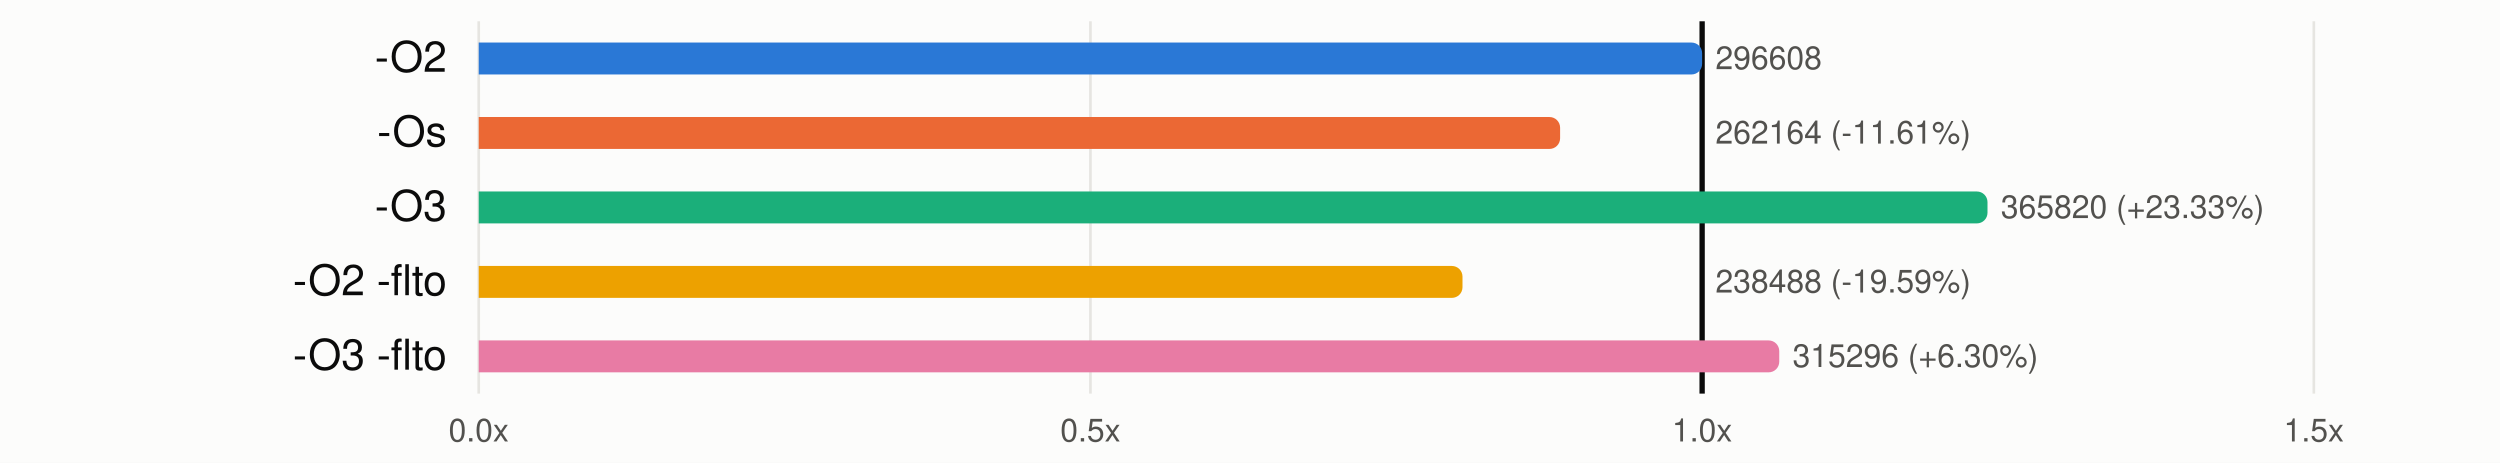
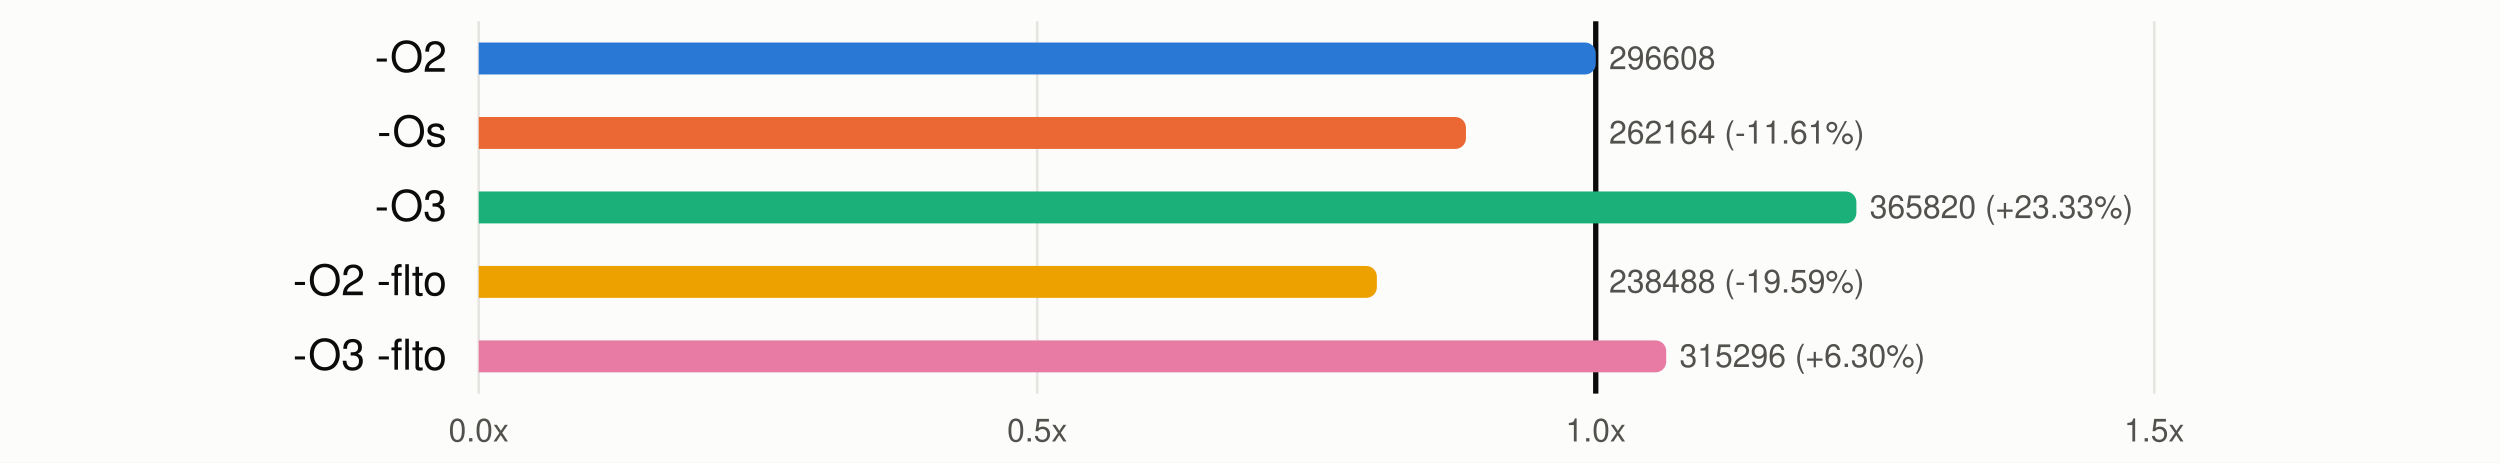
<svg xmlns="http://www.w3.org/2000/svg" width="940" height="174" viewBox="0 0 940 174" role="img" aria-label="Code size relative to -O2">
  <style>.t{font-family:system-ui,-apple-system,'Segoe UI',Helvetica,Arial,sans-serif;font-size:12px;fill:#0b0b0b}.t.muted{fill:#52514e}.t.big{font-size:16px}.t.name{font-weight:600}.t.axis{fill:#52514e;font-size:12px}.grid{stroke:#e6e5e1;stroke-width:1}.ref{stroke:#0b0b0b;stroke-width:2}.bg{fill:#fcfcfb}.s0{fill:#2a78d6}.s1{fill:#eb6834}.s2{fill:#1baf7a}.s3{fill:#eda100}.s4{fill:#e87ba4}@media(prefers-color-scheme:dark){.t{fill:#ffffff}.t.muted{fill:#c3c2b7}.t.axis{fill:#c3c2b7}.grid{stroke:#333331}.ref{stroke:#ffffff}.bg{fill:#1a1a19}.s0{fill:#3987e5}.s1{fill:#d95926}.s2{fill:#199e70}.s3{fill:#c98500}.s4{fill:#d55181}}</style>
  <rect class="bg" width="940" height="174" />
  <line class="grid" x1="180.0" y1="8" x2="180.0" y2="148" />
  <text class="t axis" x="180.0" y="166" text-anchor="middle">0.0x</text>
-   <line class="grid" x1="410.0" y1="8" x2="410.0" y2="148" />
-   <text class="t axis" x="410.0" y="166" text-anchor="middle">0.5x</text>
-   <line class="ref" x1="640.0" y1="8" x2="640.0" y2="148" />
-   <text class="t axis" x="640.0" y="166" text-anchor="middle">1.0x</text>
-   <line class="grid" x1="870.0" y1="8" x2="870.0" y2="148" />
-   <text class="t axis" x="870.0" y="166" text-anchor="middle">1.5x</text>
+   <line class="grid" x1="390.0" y1="8" x2="390.0" y2="148" />
+   <text class="t axis" x="390.0" y="166" text-anchor="middle">0.5x</text>
+   <line class="ref" x1="600.0" y1="8" x2="600.0" y2="148" />
+   <text class="t axis" x="600.0" y="166" text-anchor="middle">1.0x</text>
+   <line class="grid" x1="810.0" y1="8" x2="810.0" y2="148" />
+   <text class="t axis" x="810.0" y="166" text-anchor="middle">1.5x</text>
  <text class="t big" x="168" y="27.0" text-anchor="end">-O2</text>
-   <path class="s0" d="M180,16.0 h456.0 a4,4 0 0 1 4,4 v4 a4,4 0 0 1 -4,4 h-456.0 z" />
-   <text class="t muted" x="645.0" y="26.0">296608</text>
+   <path class="s0" d="M180,16.0 h416.0 a4,4 0 0 1 4,4 v4 a4,4 0 0 1 -4,4 h-416.0 z" />
+   <text class="t muted" x="605.0" y="26.0">296608</text>
  <text class="t big" x="168" y="55.0" text-anchor="end">-Os</text>
-   <path class="s1" d="M180,44.0 h402.6 a4,4 0 0 1 4,4 v4 a4,4 0 0 1 -4,4 h-402.6 z" />
-   <text class="t muted" x="645.0" y="54.0">262164 (-11.61%)</text>
+   <path class="s1" d="M180,44.0 h367.2 a4,4 0 0 1 4,4 v4 a4,4 0 0 1 -4,4 h-367.2 z" />
+   <text class="t muted" x="605.0" y="54.0">262164 (-11.61%)</text>
  <text class="t big" x="168" y="83.0" text-anchor="end">-O3</text>
-   <path class="s2" d="M180,72.0 h563.3 a4,4 0 0 1 4,4 v4 a4,4 0 0 1 -4,4 h-563.3 z" />
-   <text class="t muted" x="752.3" y="82.0">365820 (+23.33%)</text>
+   <path class="s2" d="M180,72.0 h514.0 a4,4 0 0 1 4,4 v4 a4,4 0 0 1 -4,4 h-514.0 z" />
+   <text class="t muted" x="703.0" y="82.0">365820 (+23.33%)</text>
  <text class="t big" x="168" y="111.0" text-anchor="end">-O2 -flto</text>
-   <path class="s3" d="M180,100.0 h365.9 a4,4 0 0 1 4,4 v4 a4,4 0 0 1 -4,4 h-365.9 z" />
-   <text class="t muted" x="645.0" y="110.0">238488 (-19.59%)</text>
+   <path class="s3" d="M180,100.0 h333.7 a4,4 0 0 1 4,4 v4 a4,4 0 0 1 -4,4 h-333.7 z" />
+   <text class="t muted" x="605.0" y="110.0">238488 (-19.59%)</text>
  <text class="t big" x="168" y="139.0" text-anchor="end">-O3 -flto</text>
-   <path class="s4" d="M180,128.0 h485.0 a4,4 0 0 1 4,4 v4 a4,4 0 0 1 -4,4 h-485.0 z" />
-   <text class="t muted" x="674.0" y="138.0">315296 (+6.30%)</text>
+   <path class="s4" d="M180,128.0 h442.5 a4,4 0 0 1 4,4 v4 a4,4 0 0 1 -4,4 h-442.5 z" />
+   <text class="t muted" x="631.5" y="138.0">315296 (+6.30%)</text>
</svg>
